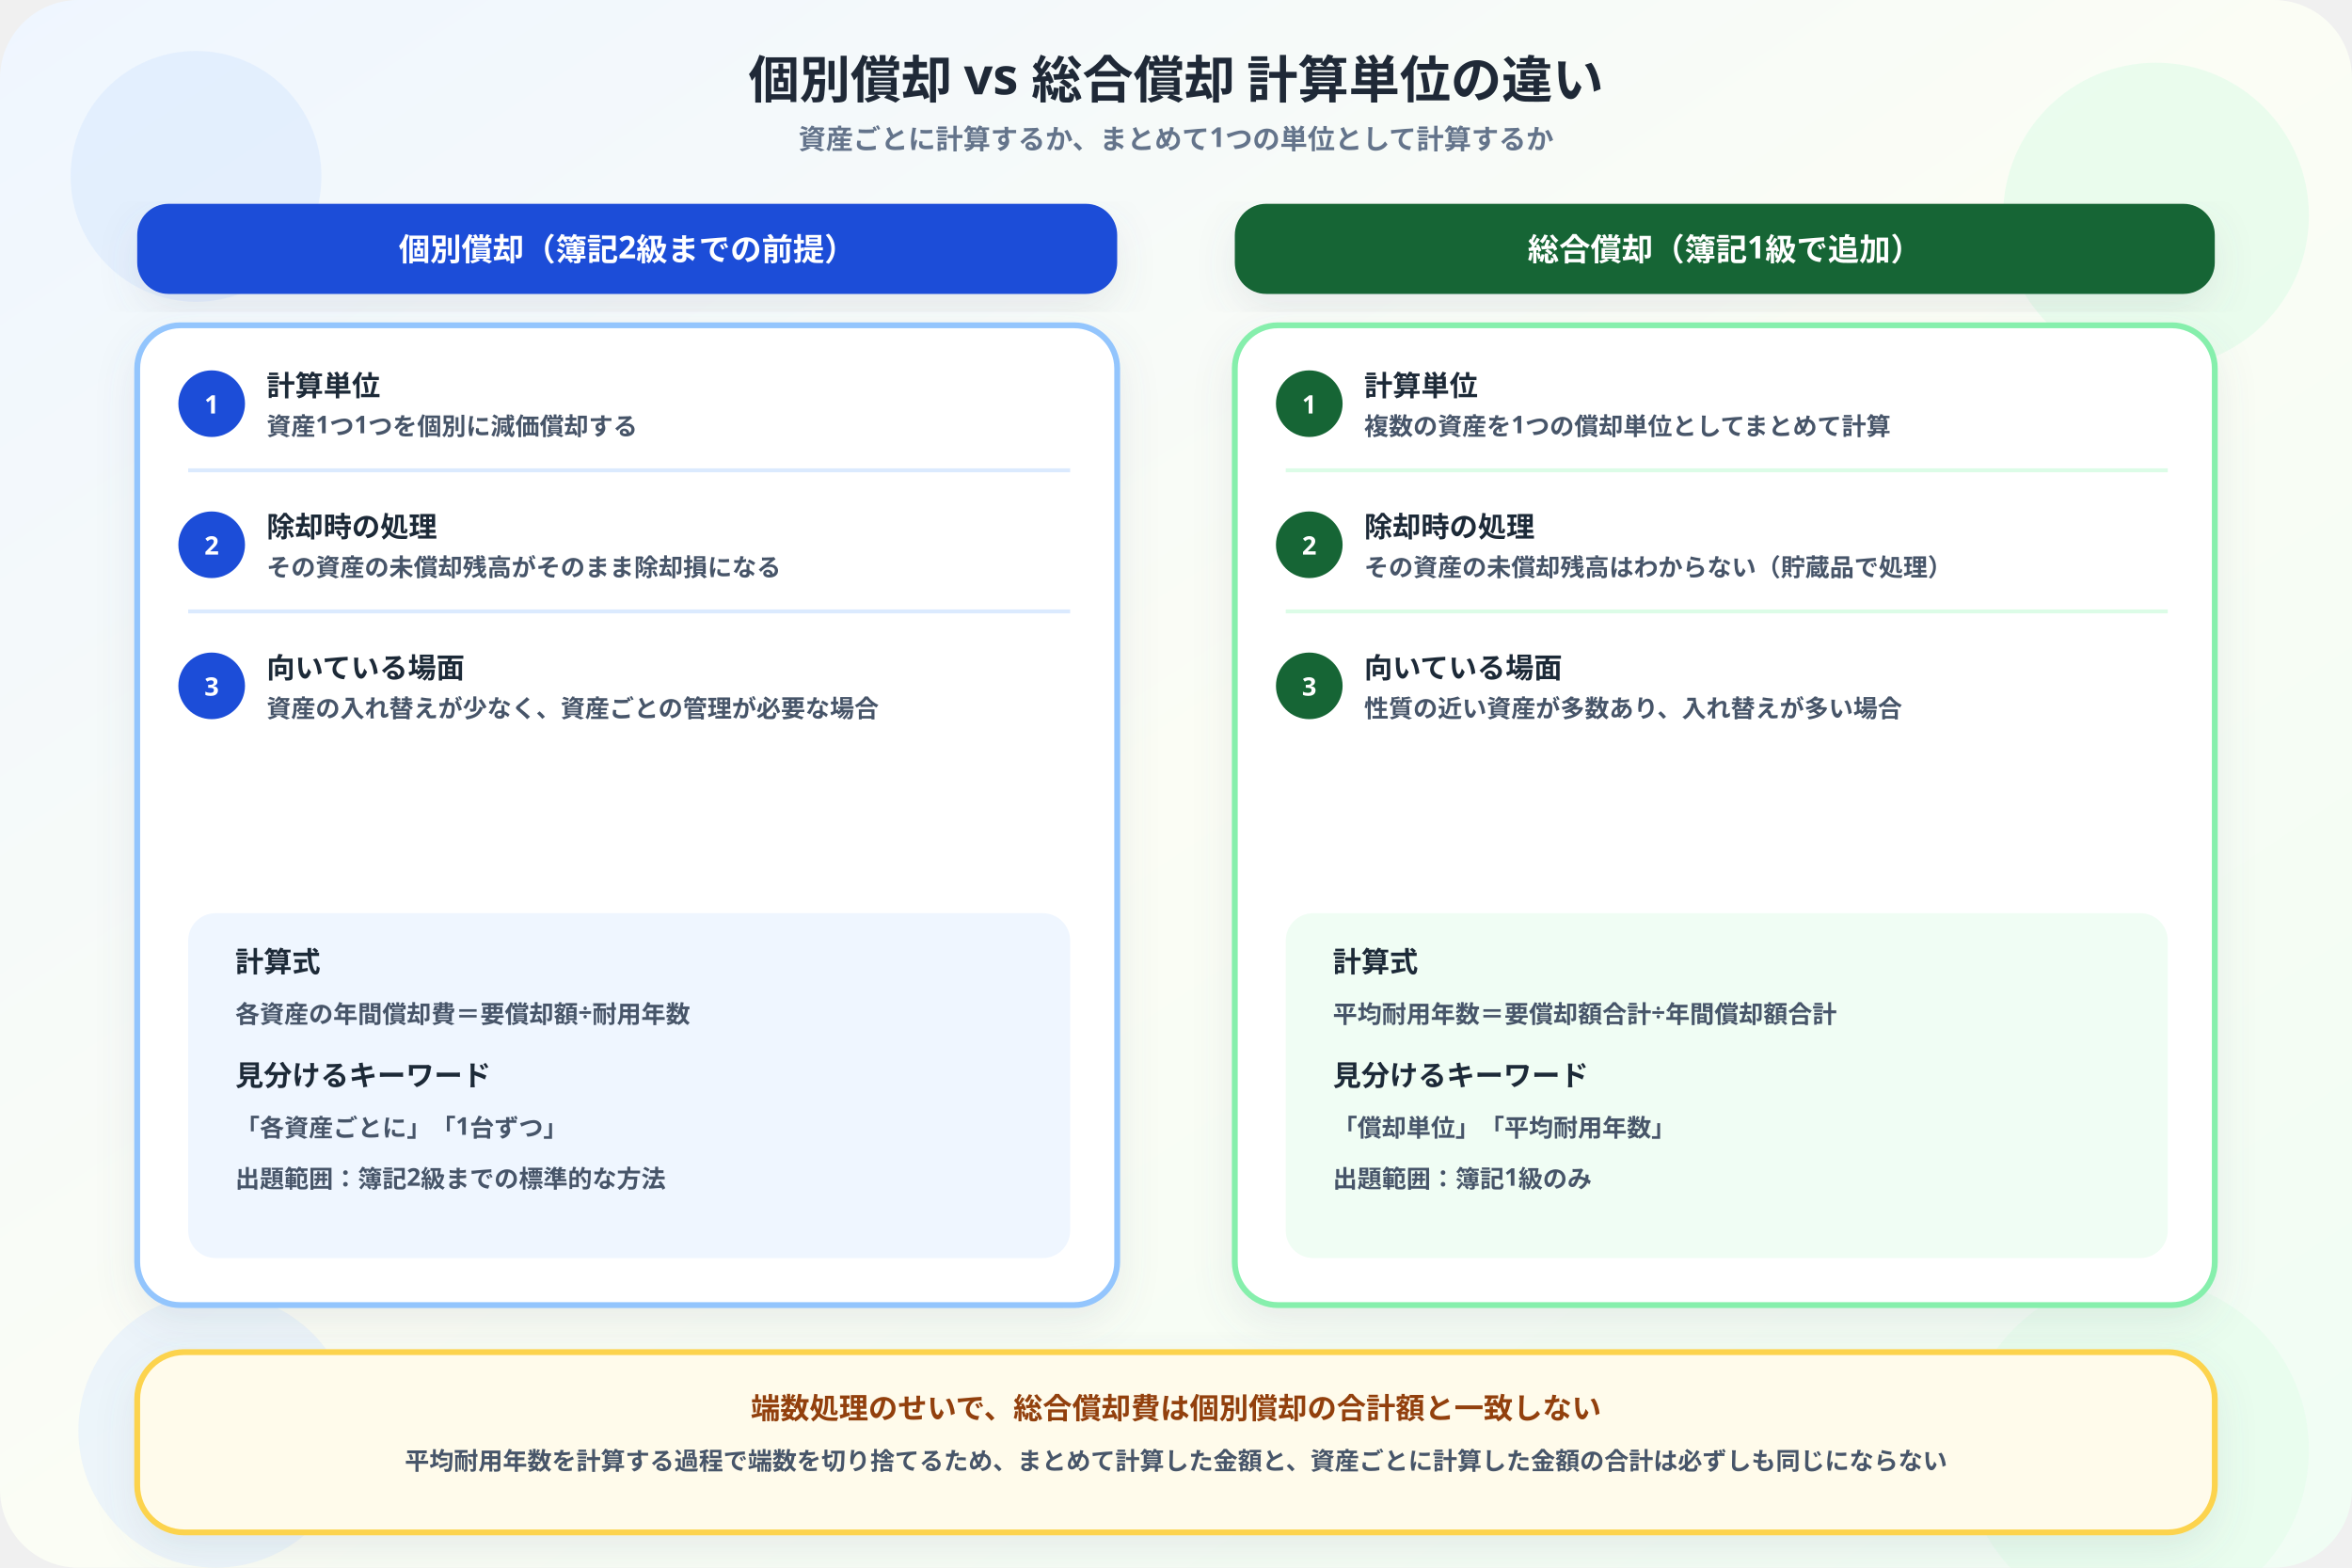
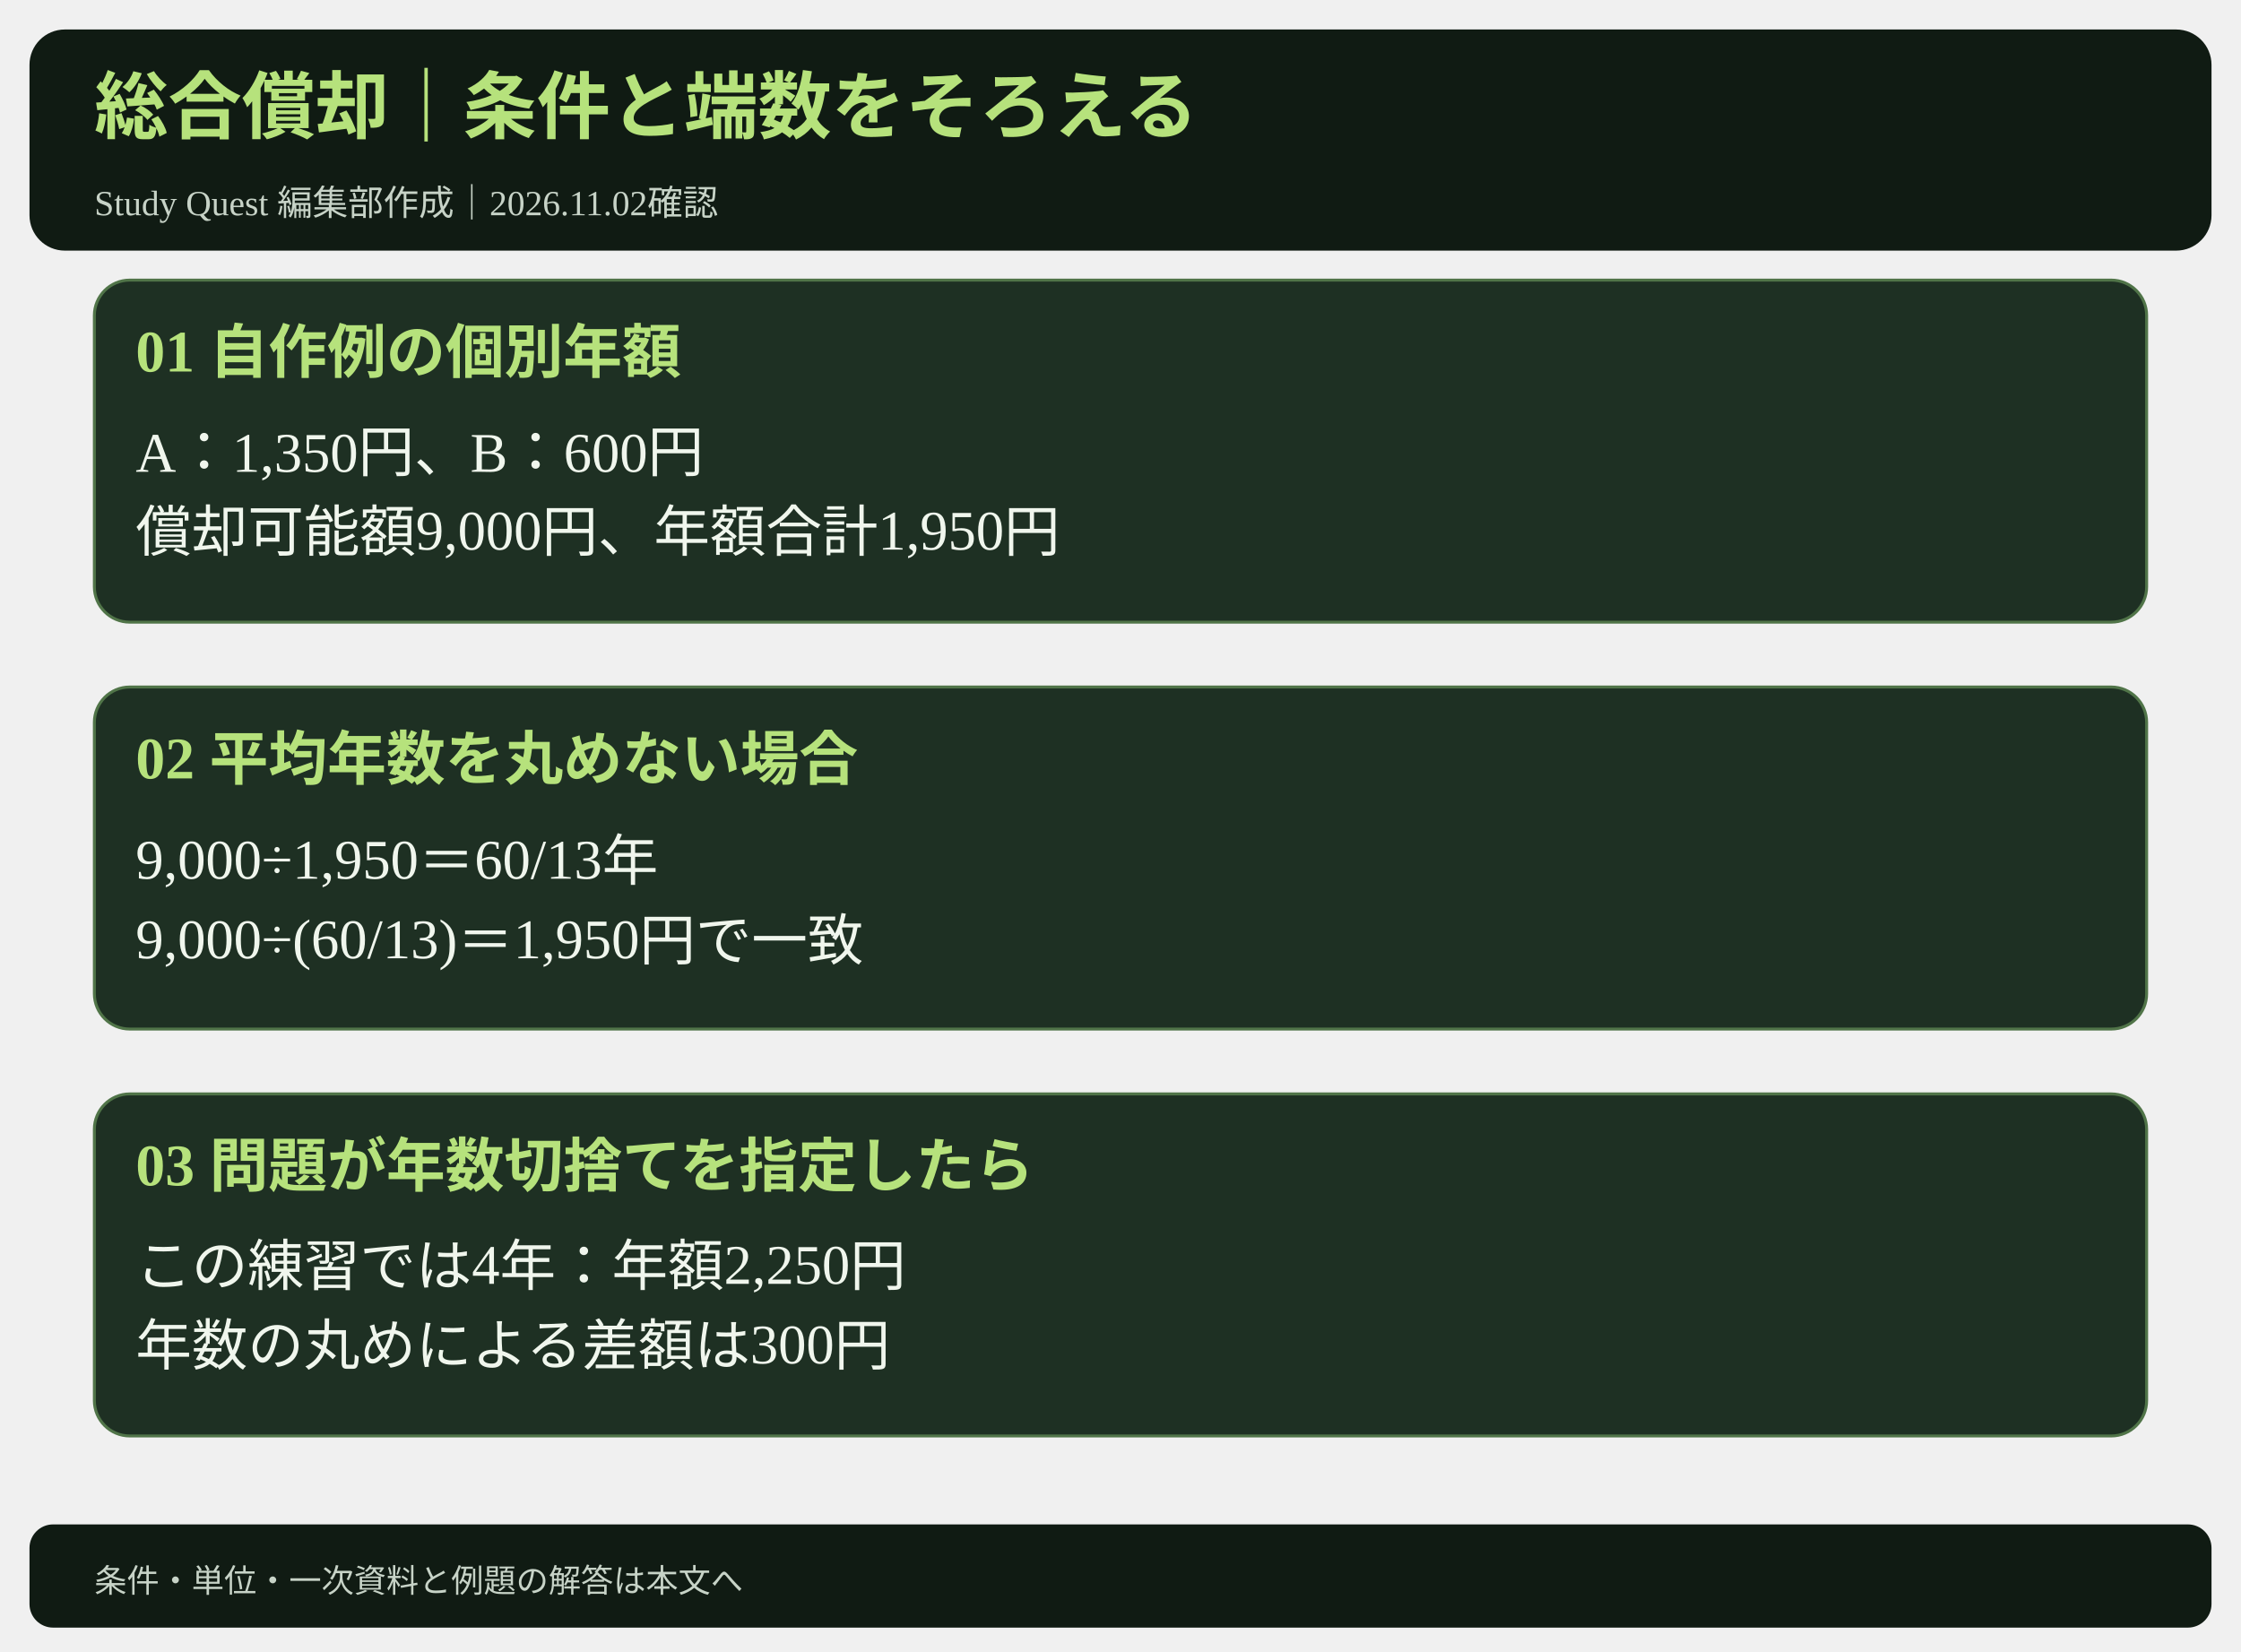
- <svg xmlns="http://www.w3.org/2000/svg" width="1200" height="800" viewBox="0 0 1200 800" role="img" aria-labelledby="title desc">
-   <defs>
-     <linearGradient id="bg" x1="0" y1="0" x2="1" y2="1">
-       <stop offset="0" stop-color="#eff6ff" />
-       <stop offset="0.5" stop-color="#fbfdf5" />
-       <stop offset="1" stop-color="#f0fdf4" />
-     </linearGradient>
-     <filter id="softShadow" x="-20%" y="-20%" width="140%" height="140%">
-       <feDropShadow dx="0" dy="8" stdDeviation="10" flood-color="#667085" flood-opacity="0.12" />
-     </filter>
-     <style>
-       .title{font-family:"Noto Sans JP", system-ui, sans-serif;font-size:26px;font-weight:800;fill:#1f2937}
-       .sub{font-family:"Noto Sans JP", system-ui, sans-serif;font-size:14px;font-weight:600;fill:#64748b}
-       .colhead{font-family:"Noto Sans JP", system-ui, sans-serif;font-size:16px;font-weight:800;fill:#ffffff}
-       .ptnum{font-family:"Noto Sans JP", system-ui, sans-serif;font-size:13px;font-weight:800;fill:#ffffff}
-       .ptname{font-family:"Noto Sans JP", system-ui, sans-serif;font-size:14.5px;font-weight:800;fill:#1f2937}
-       .ptbody{font-family:"Noto Sans JP", system-ui, sans-serif;font-size:12.5px;font-weight:600;fill:#475569}
-       .banner{font-family:"Noto Sans JP", system-ui, sans-serif;font-size:15px;font-weight:800;fill:#92400e}
-       .bannersmall{font-family:"Noto Sans JP", system-ui, sans-serif;font-size:12.5px;font-weight:600;fill:#475569}
-     </style>
-   </defs>
-   <rect width="1200" height="800" rx="40" fill="url(#bg)" />
-   <circle cx="100" cy="90" r="64" fill="#dbeafe" opacity="0.6" />
-   <circle cx="1100" cy="110" r="78" fill="#dcfce7" opacity="0.55" />
-   <circle cx="1090" cy="740" r="88" fill="#dcfce7" opacity="0.4" />
-   <circle cx="110" cy="730" r="70" fill="#dbeafe" opacity="0.45" />
-   <text x="600" y="50" text-anchor="middle" class="title">個別償却 vs 総合償却 計算単位の違い</text>
-   <text x="600" y="76" text-anchor="middle" class="sub">資産ごとに計算するか、まとめて1つの単位として計算するか</text>
-   <g filter="url(#softShadow)">
-     <rect x="70" y="104" width="500" height="46" rx="16" fill="#1D4ED8" />
-     <text x="320" y="133" text-anchor="middle" class="colhead">個別償却（簿記2級までの前提）</text>
-   </g>
-   <g filter="url(#softShadow)">
-     <rect x="70" y="166" width="500" height="500" rx="22" fill="#ffffff" stroke="#93c5fd" stroke-width="3" />
-     <circle cx="108" cy="206" r="17" fill="#1D4ED8" />
-     <text x="108" y="211" text-anchor="middle" class="ptnum">1</text>
-     <text x="136" y="202" class="ptname">計算単位</text>
-     <text x="136" y="222" class="ptbody">資産1つ1つを個別に減価償却する</text>
-     <line x1="96" y1="240" x2="546" y2="240" stroke="#dbeafe" stroke-width="2" />
-     <circle cx="108" cy="278" r="17" fill="#1D4ED8" />
-     <text x="108" y="283" text-anchor="middle" class="ptnum">2</text>
-     <text x="136" y="274" class="ptname">除却時の処理</text>
-     <text x="136" y="294" class="ptbody">その資産の未償却残高がそのまま除却損になる</text>
-     <line x1="96" y1="312" x2="546" y2="312" stroke="#dbeafe" stroke-width="2" />
-     <circle cx="108" cy="350" r="17" fill="#1D4ED8" />
-     <text x="108" y="355" text-anchor="middle" class="ptnum">3</text>
-     <text x="136" y="346" class="ptname">向いている場面</text>
-     <text x="136" y="366" class="ptbody">資産の入れ替えが少なく、資産ごとの管理が必要な場合</text>
-     <rect x="96" y="466" width="450" height="176" rx="14" fill="#eff6ff" />
-     <text x="120" y="496" class="ptname" fill="#1d4ed8">計算式</text>
-     <text x="120" y="522" class="ptbody">各資産の年間償却費＝要償却額÷耐用年数</text>
-     <text x="120" y="554" class="ptname" fill="#1d4ed8">見分けるキーワード</text>
-     <text x="120" y="580" class="ptbody">「各資産ごとに」「1台ずつ」</text>
-     <text x="120" y="606" class="ptbody">出題範囲：簿記2級までの標準的な方法</text>
-   </g>
-   <g filter="url(#softShadow)">
-     <rect x="630" y="104" width="500" height="46" rx="16" fill="#166534" />
-     <text x="880" y="133" text-anchor="middle" class="colhead">総合償却（簿記1級で追加）</text>
-   </g>
-   <g filter="url(#softShadow)">
-     <rect x="630" y="166" width="500" height="500" rx="22" fill="#ffffff" stroke="#86efac" stroke-width="3" />
-     <circle cx="668" cy="206" r="17" fill="#166534" />
-     <text x="668" y="211" text-anchor="middle" class="ptnum">1</text>
-     <text x="696" y="202" class="ptname">計算単位</text>
-     <text x="696" y="222" class="ptbody">複数の資産を1つの償却単位としてまとめて計算</text>
-     <line x1="656" y1="240" x2="1106" y2="240" stroke="#dcfce7" stroke-width="2" />
-     <circle cx="668" cy="278" r="17" fill="#166534" />
-     <text x="668" y="283" text-anchor="middle" class="ptnum">2</text>
-     <text x="696" y="274" class="ptname">除却時の処理</text>
-     <text x="696" y="294" class="ptbody">その資産の未償却残高はわからない（貯蔵品で処理）</text>
-     <line x1="656" y1="312" x2="1106" y2="312" stroke="#dcfce7" stroke-width="2" />
-     <circle cx="668" cy="350" r="17" fill="#166534" />
-     <text x="696" y="346" class="ptname">向いている場面</text>
-     <text x="696" y="366" class="ptbody">性質の近い資産が多数あり、入れ替えが多い場合</text>
-     <text x="668" y="355" text-anchor="middle" class="ptnum">3</text>
-     <rect x="656" y="466" width="450" height="176" rx="14" fill="#f0fdf4" />
-     <text x="680" y="496" class="ptname" fill="#166534">計算式</text>
-     <text x="680" y="522" class="ptbody">平均耐用年数＝要償却額合計÷年間償却額合計</text>
-     <text x="680" y="554" class="ptname" fill="#166534">見分けるキーワード</text>
-     <text x="680" y="580" class="ptbody">「償却単位」「平均耐用年数」</text>
-     <text x="680" y="606" class="ptbody">出題範囲：簿記1級のみ</text>
-   </g>
-   <g filter="url(#softShadow)">
-     <rect x="70" y="690" width="1060" height="92" rx="24" fill="#fffbeb" stroke="#fcd34d" stroke-width="3" />
-     <text x="600" y="724" text-anchor="middle" class="banner">端数処理のせいで、総合償却費は個別償却の合計額と一致しない</text>
-     <text x="600" y="750" text-anchor="middle" class="bannersmall">平均耐用年数を計算する過程で端数を切り捨てるため、まとめて計算した金額と、資産ごとに計算した金額の合計は必ずしも同じにならない</text>
+ <svg xmlns="http://www.w3.org/2000/svg" width="760" height="560" viewBox="0 0 760 560" role="img" aria-labelledby="title desc">
+   <rect x="10" y="10" width="740" height="75" rx="12" fill="#101B13" />
+   <rect x="10" y="517" width="740" height="35" rx="8" fill="#101B13" />
+   <g font-family="M PLUS 1, Hiragino Kaku Gothic ProN, sans-serif">
+     <text x="32" y="45" font-size="25" font-weight="700" fill="#B6E27C">総合償却｜条件と端数をそろえる</text>
+     <text x="32" y="73" font-size="12" fill="#C7D3C7">Study Quest 編集部作成｜2026.11.02確認</text>
+     <rect x="32" y="95" width="696" height="116" rx="12" fill="#1E3023" stroke="#507448" />
+     <text x="46" y="126" font-size="20" font-weight="700" fill="#B6E27C">01  自作例の個別年額</text>
+     <text x="46" y="160" font-size="19" fill="#F0F6ED">A：1,350円、B：600円</text>
+     <text x="46" y="187" font-size="19" fill="#F0F6ED">償却可能額9,000円、年額合計1,950円</text>
+     <rect x="32" y="233" width="696" height="116" rx="12" fill="#1E3023" stroke="#507448" />
+     <text x="46" y="264" font-size="20" font-weight="700" fill="#B6E27C">02  平均年数を丸めない場合</text>
+     <text x="46" y="298" font-size="19" fill="#F0F6ED">9,000÷1,950＝60/13年</text>
+     <text x="46" y="325" font-size="19" fill="#F0F6ED">9,000÷(60/13)＝1,950円で一致</text>
+     <rect x="32" y="371" width="696" height="116" rx="12" fill="#1E3023" stroke="#507448" />
+     <text x="46" y="402" font-size="20" font-weight="700" fill="#B6E27C">03  問題が年数切捨てを指定したら</text>
+     <text x="46" y="436" font-size="19" fill="#F0F6ED">この練習では4年：年額2,250円</text>
+     <text x="46" y="463" font-size="19" fill="#F0F6ED">年数の丸めによる差額は300円</text>
+     <text x="32" y="540" font-size="11" fill="#C7D3C7">条件・単位・一次資料と例題の解答は本文へ</text>
  </g>
</svg>
